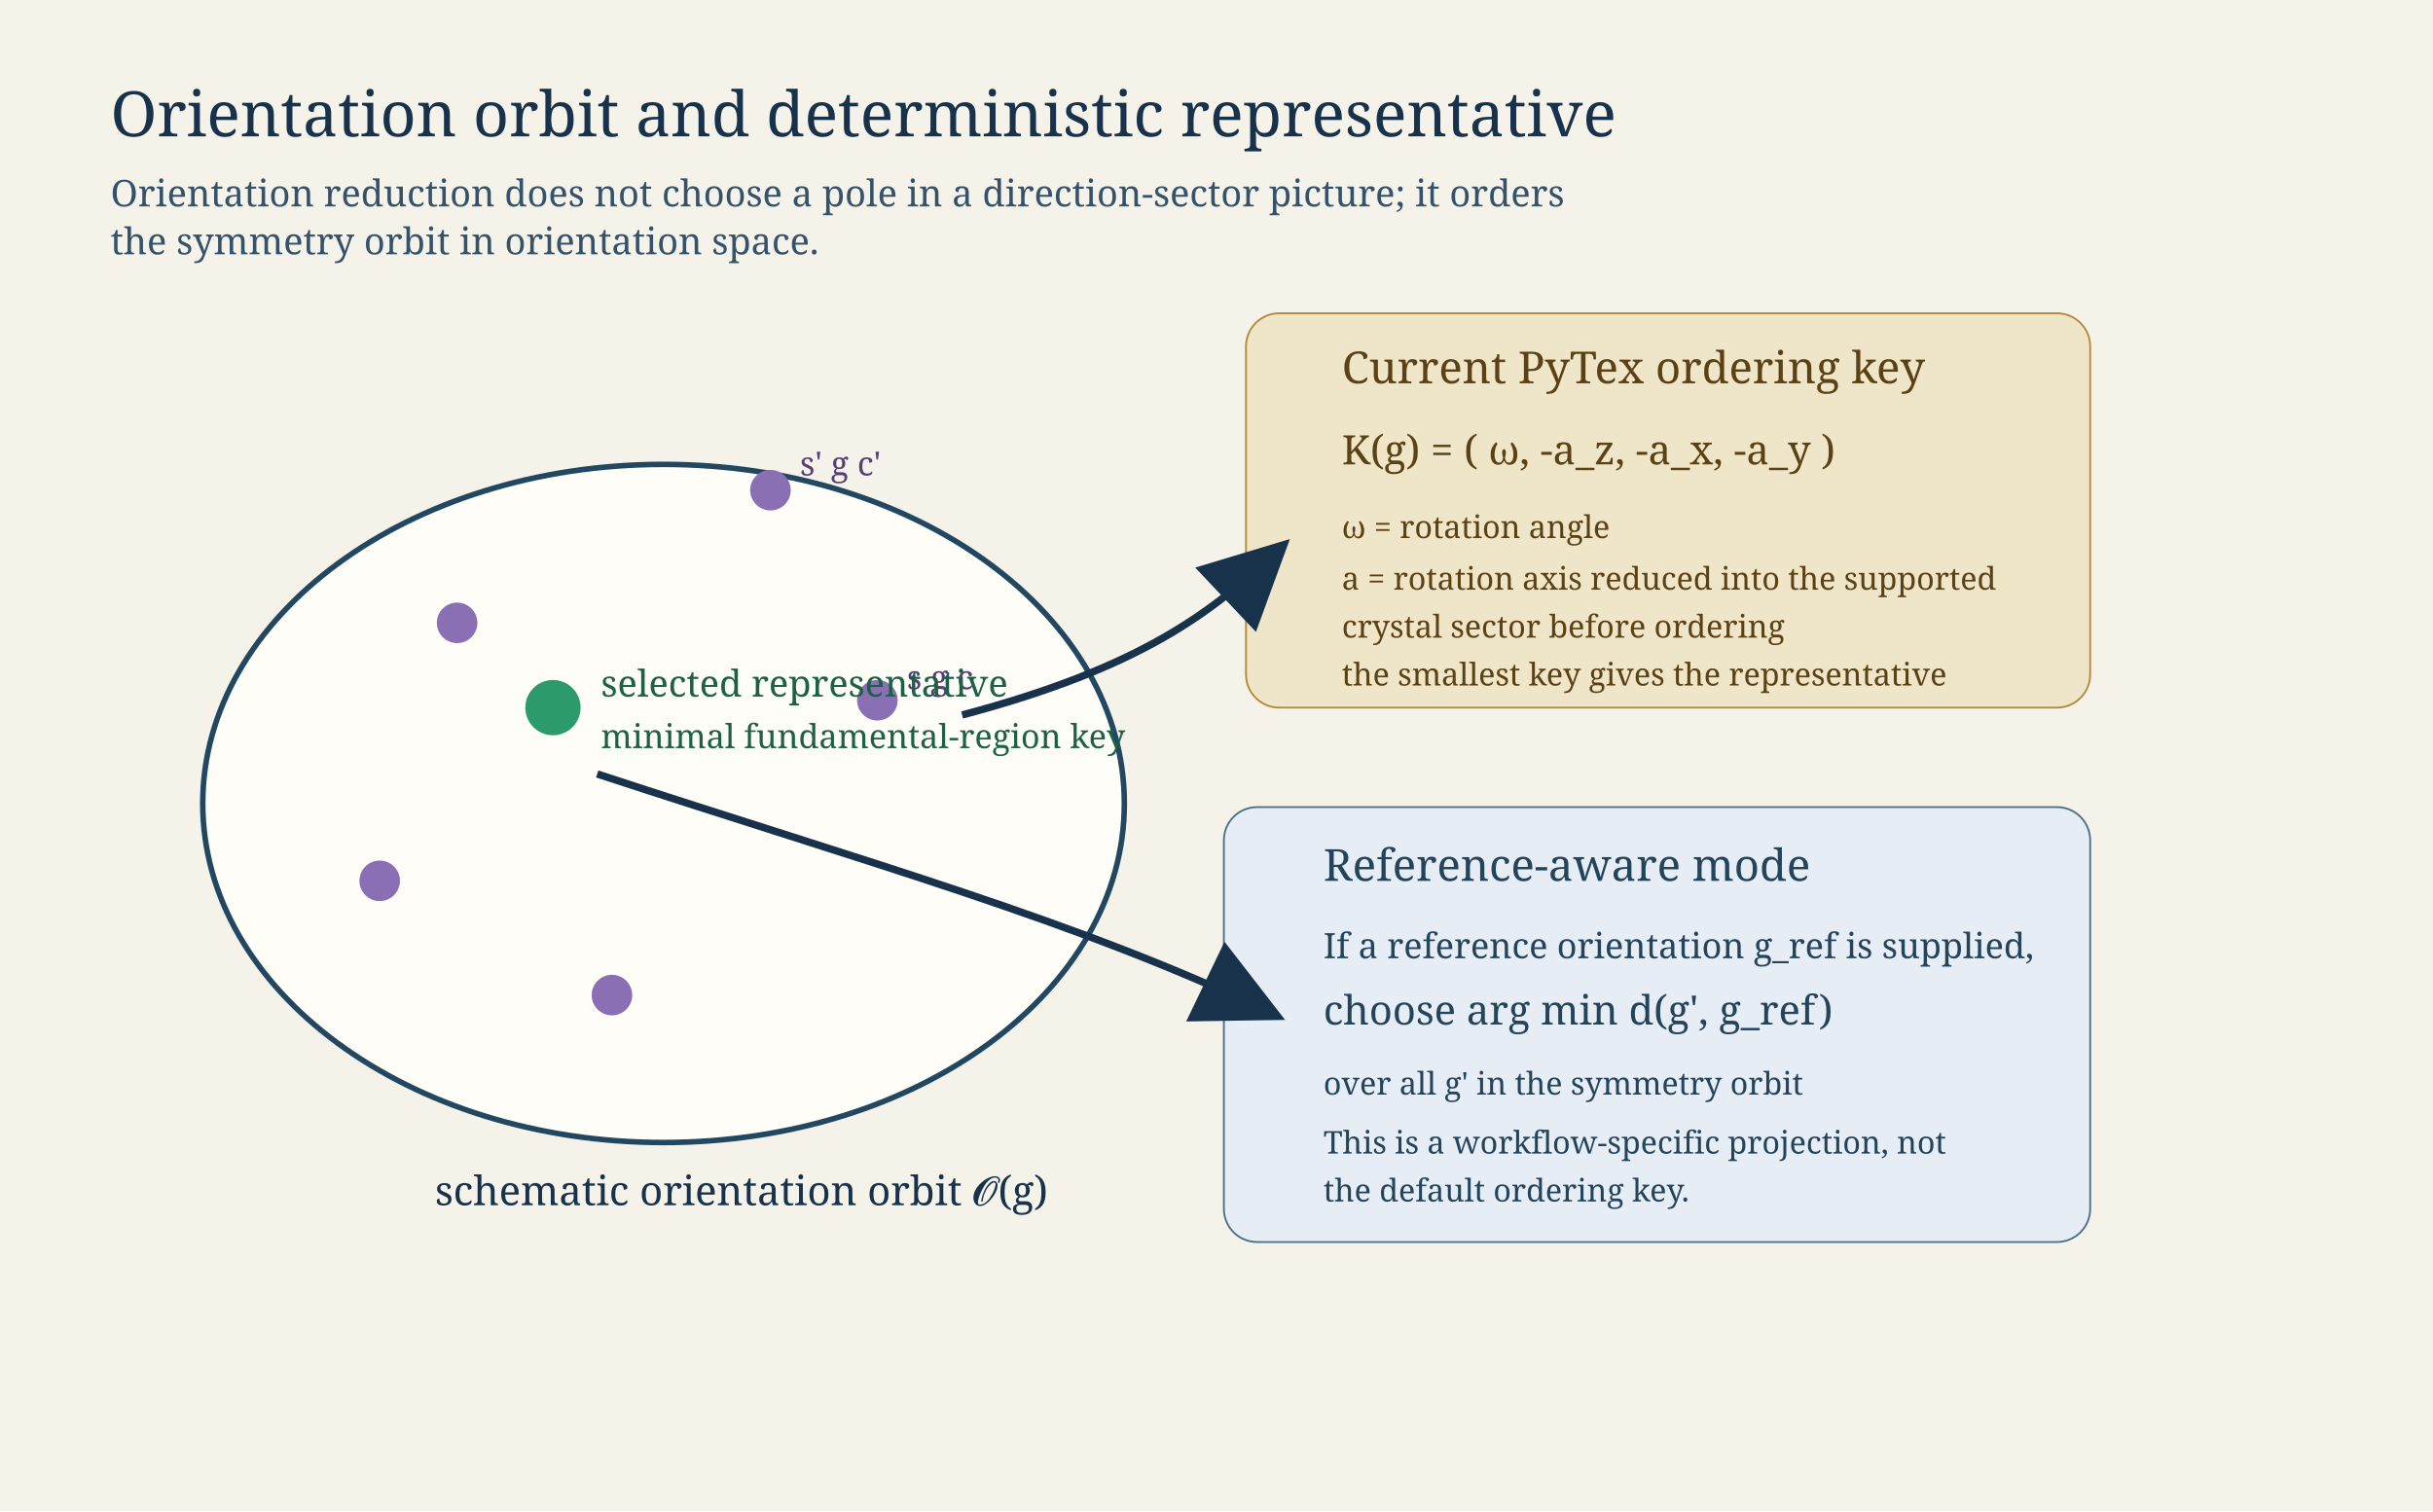
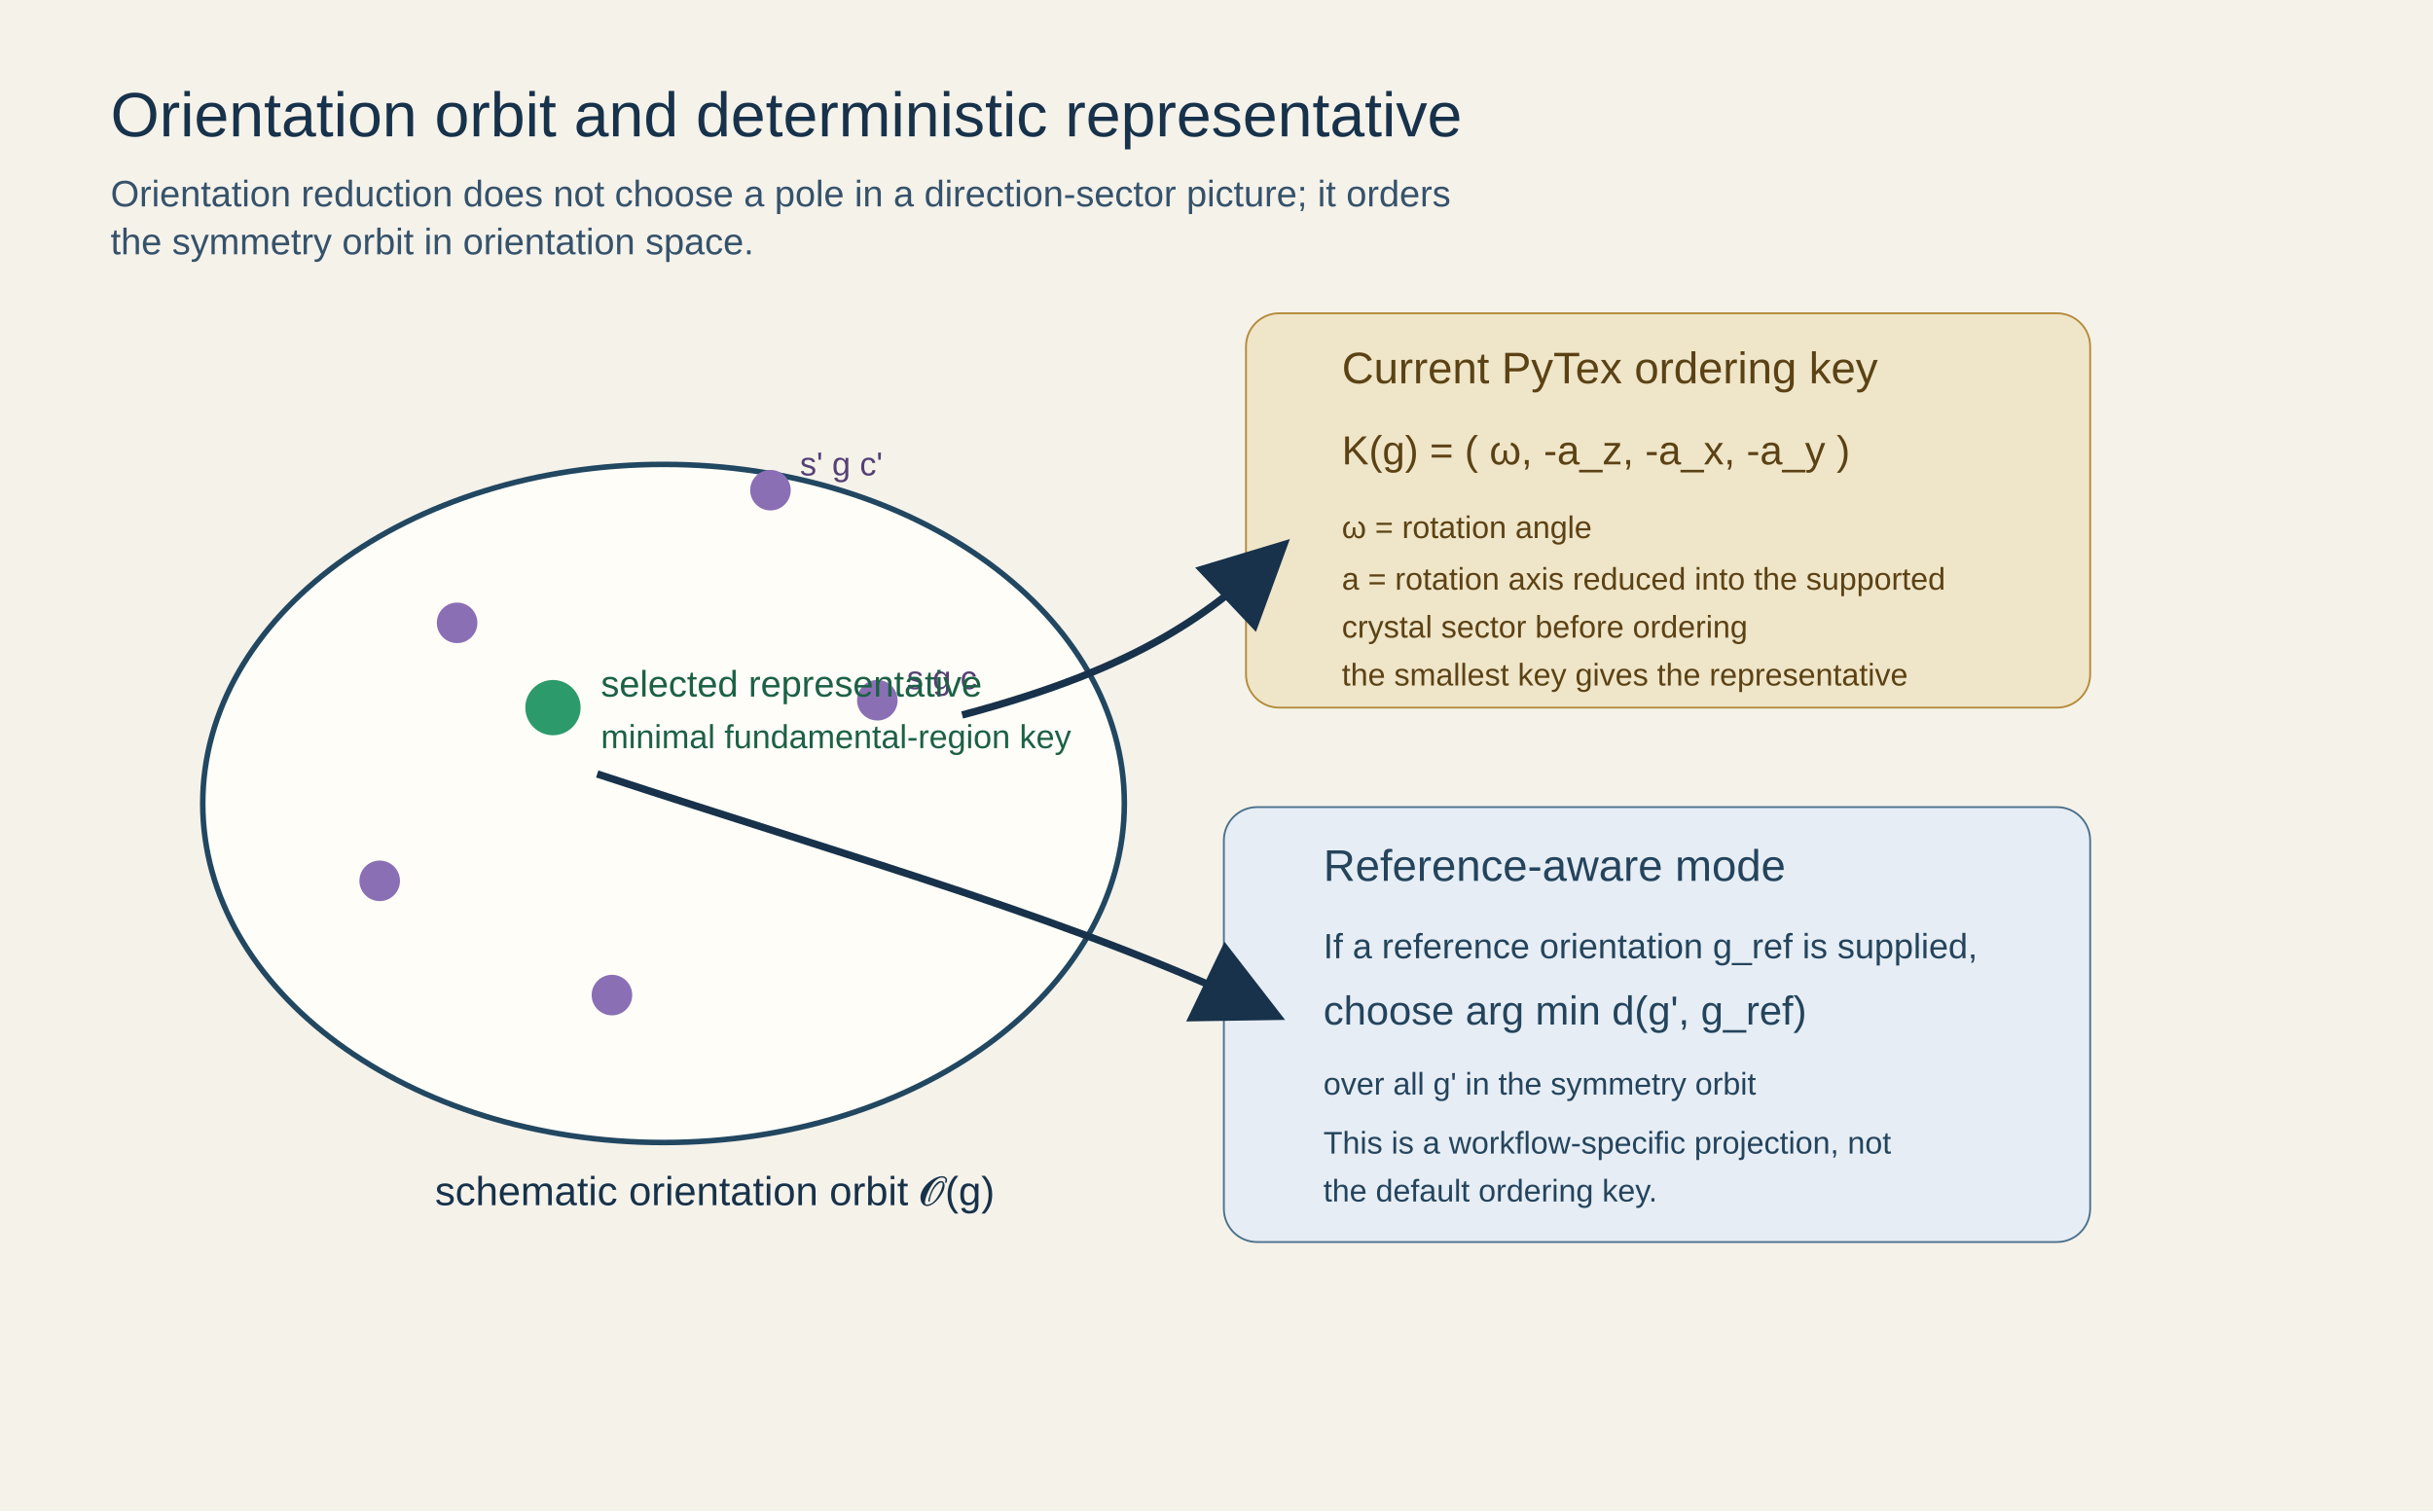
<svg xmlns="http://www.w3.org/2000/svg" width="1320" height="820" viewBox="0 0 1320 820">
  <rect width="1320" height="820" fill="#f5f2ea" />
-   <text x="60" y="74" font-size="34" font-family="Georgia, serif" fill="#17324a">Orientation orbit and deterministic representative</text>
-   <text x="60" y="112" font-size="20" font-family="Georgia, serif" fill="#35526b">
+   <text x="60" y="74" font-size="34" font-family="Arial, Helvetica, sans-serif" fill="#17324a">Orientation orbit and deterministic representative</text>
+   <text x="60" y="112" font-size="20" font-family="Arial, Helvetica, sans-serif" fill="#35526b">
    Orientation reduction does not choose a pole in a direction-sector picture; it orders
  </text>
-   <text x="60" y="138" font-size="20" font-family="Georgia, serif" fill="#35526b">
+   <text x="60" y="138" font-size="20" font-family="Arial, Helvetica, sans-serif" fill="#35526b">
    the symmetry orbit in orientation space.
  </text>
  <ellipse cx="360" cy="436" rx="250" ry="184" fill="#fffdf7" stroke="#214761" stroke-width="3" />
-   <text x="236" y="654" font-size="22" font-family="Georgia, serif" fill="#17324a">schematic orientation orbit 𝓞(g)</text>
+   <text x="236" y="654" font-size="22" font-family="Arial, Helvetica, sans-serif" fill="#17324a">schematic orientation orbit 𝓞(g)</text>
  <circle cx="248" cy="338" r="11" fill="#8a6fb5" />
  <circle cx="332" cy="540" r="11" fill="#8a6fb5" />
  <circle cx="476" cy="380" r="11" fill="#8a6fb5" />
  <circle cx="418" cy="266" r="11" fill="#8a6fb5" />
  <circle cx="206" cy="478" r="11" fill="#8a6fb5" />
-   <text x="492" y="374" font-size="18" font-family="Georgia, serif" fill="#554075">s g c</text>
-   <text x="434" y="258" font-size="18" font-family="Georgia, serif" fill="#554075">s' g c'</text>
+   <text x="492" y="374" font-size="18" font-family="Arial, Helvetica, sans-serif" fill="#554075">s g c</text>
+   <text x="434" y="258" font-size="18" font-family="Arial, Helvetica, sans-serif" fill="#554075">s' g c'</text>
  <circle cx="300" cy="384" r="15" fill="#2d9a6b" />
-   <text x="326" y="378" font-size="20" font-family="Georgia, serif" fill="#1c6145">selected representative</text>
-   <text x="326" y="406" font-size="18" font-family="Georgia, serif" fill="#1c6145">minimal fundamental-region key</text>
+   <text x="326" y="378" font-size="20" font-family="Arial, Helvetica, sans-serif" fill="#1c6145">selected representative</text>
+   <text x="326" y="406" font-size="18" font-family="Arial, Helvetica, sans-serif" fill="#1c6145">minimal fundamental-region key</text>
  <rect x="676" y="170" width="458" height="214" rx="18" fill="#efe5c8" stroke="#b38a3a" />
-   <text x="728" y="208" font-size="24" font-family="Georgia, serif" fill="#5b4215">Current PyTex ordering key</text>
-   <text x="728" y="252" font-size="22" font-family="Georgia, serif" fill="#5b4215">K(g) = ( ω, -a_z, -a_x, -a_y )</text>
-   <text x="728" y="292" font-size="17" font-family="Georgia, serif" fill="#5b4215">ω = rotation angle</text>
-   <text x="728" y="320" font-size="17" font-family="Georgia, serif" fill="#5b4215">a = rotation axis reduced into the supported</text>
-   <text x="728" y="346" font-size="17" font-family="Georgia, serif" fill="#5b4215">crystal sector before ordering</text>
-   <text x="728" y="372" font-size="17" font-family="Georgia, serif" fill="#5b4215">the smallest key gives the representative</text>
+   <text x="728" y="208" font-size="24" font-family="Arial, Helvetica, sans-serif" fill="#5b4215">Current PyTex ordering key</text>
+   <text x="728" y="252" font-size="22" font-family="Arial, Helvetica, sans-serif" fill="#5b4215">K(g) = ( ω, -a_z, -a_x, -a_y )</text>
+   <text x="728" y="292" font-size="17" font-family="Arial, Helvetica, sans-serif" fill="#5b4215">ω = rotation angle</text>
+   <text x="728" y="320" font-size="17" font-family="Arial, Helvetica, sans-serif" fill="#5b4215">a = rotation axis reduced into the supported</text>
+   <text x="728" y="346" font-size="17" font-family="Arial, Helvetica, sans-serif" fill="#5b4215">crystal sector before ordering</text>
+   <text x="728" y="372" font-size="17" font-family="Arial, Helvetica, sans-serif" fill="#5b4215">the smallest key gives the representative</text>
  <rect x="664" y="438" width="470" height="236" rx="18" fill="#e6edf5" stroke="#4a708b" />
-   <text x="718" y="478" font-size="24" font-family="Georgia, serif" fill="#24445c">Reference-aware mode</text>
-   <text x="718" y="520" font-size="19" font-family="Georgia, serif" fill="#24445c">If a reference orientation g_ref is supplied,</text>
-   <text x="718" y="556" font-size="22" font-family="Georgia, serif" fill="#24445c">choose arg min d(g', g_ref)</text>
-   <text x="718" y="594" font-size="17" font-family="Georgia, serif" fill="#24445c">over all g' in the symmetry orbit</text>
-   <text x="718" y="626" font-size="17" font-family="Georgia, serif" fill="#24445c">This is a workflow-specific projection, not</text>
-   <text x="718" y="652" font-size="17" font-family="Georgia, serif" fill="#24445c">the default ordering key.</text>
+   <text x="718" y="478" font-size="24" font-family="Arial, Helvetica, sans-serif" fill="#24445c">Reference-aware mode</text>
+   <text x="718" y="520" font-size="19" font-family="Arial, Helvetica, sans-serif" fill="#24445c">If a reference orientation g_ref is supplied,</text>
+   <text x="718" y="556" font-size="22" font-family="Arial, Helvetica, sans-serif" fill="#24445c">choose arg min d(g', g_ref)</text>
+   <text x="718" y="594" font-size="17" font-family="Arial, Helvetica, sans-serif" fill="#24445c">over all g' in the symmetry orbit</text>
+   <text x="718" y="626" font-size="17" font-family="Arial, Helvetica, sans-serif" fill="#24445c">This is a workflow-specific projection, not</text>
+   <text x="718" y="652" font-size="17" font-family="Arial, Helvetica, sans-serif" fill="#24445c">the default ordering key.</text>
  <path d="M522 388 C620 362 658 332 694 298" fill="none" stroke="#17324a" stroke-width="4" marker-end="url(#arrow2)" />
  <path d="M324 420 C470 468 586 500 690 550" fill="none" stroke="#17324a" stroke-width="4" marker-end="url(#arrow2)" />
  <defs>
    <marker id="arrow2" markerWidth="12" markerHeight="12" refX="10" refY="6" orient="auto">
      <path d="M0,0 L12,6 L0,12 z" fill="#17324a" />
    </marker>
  </defs>
</svg>
